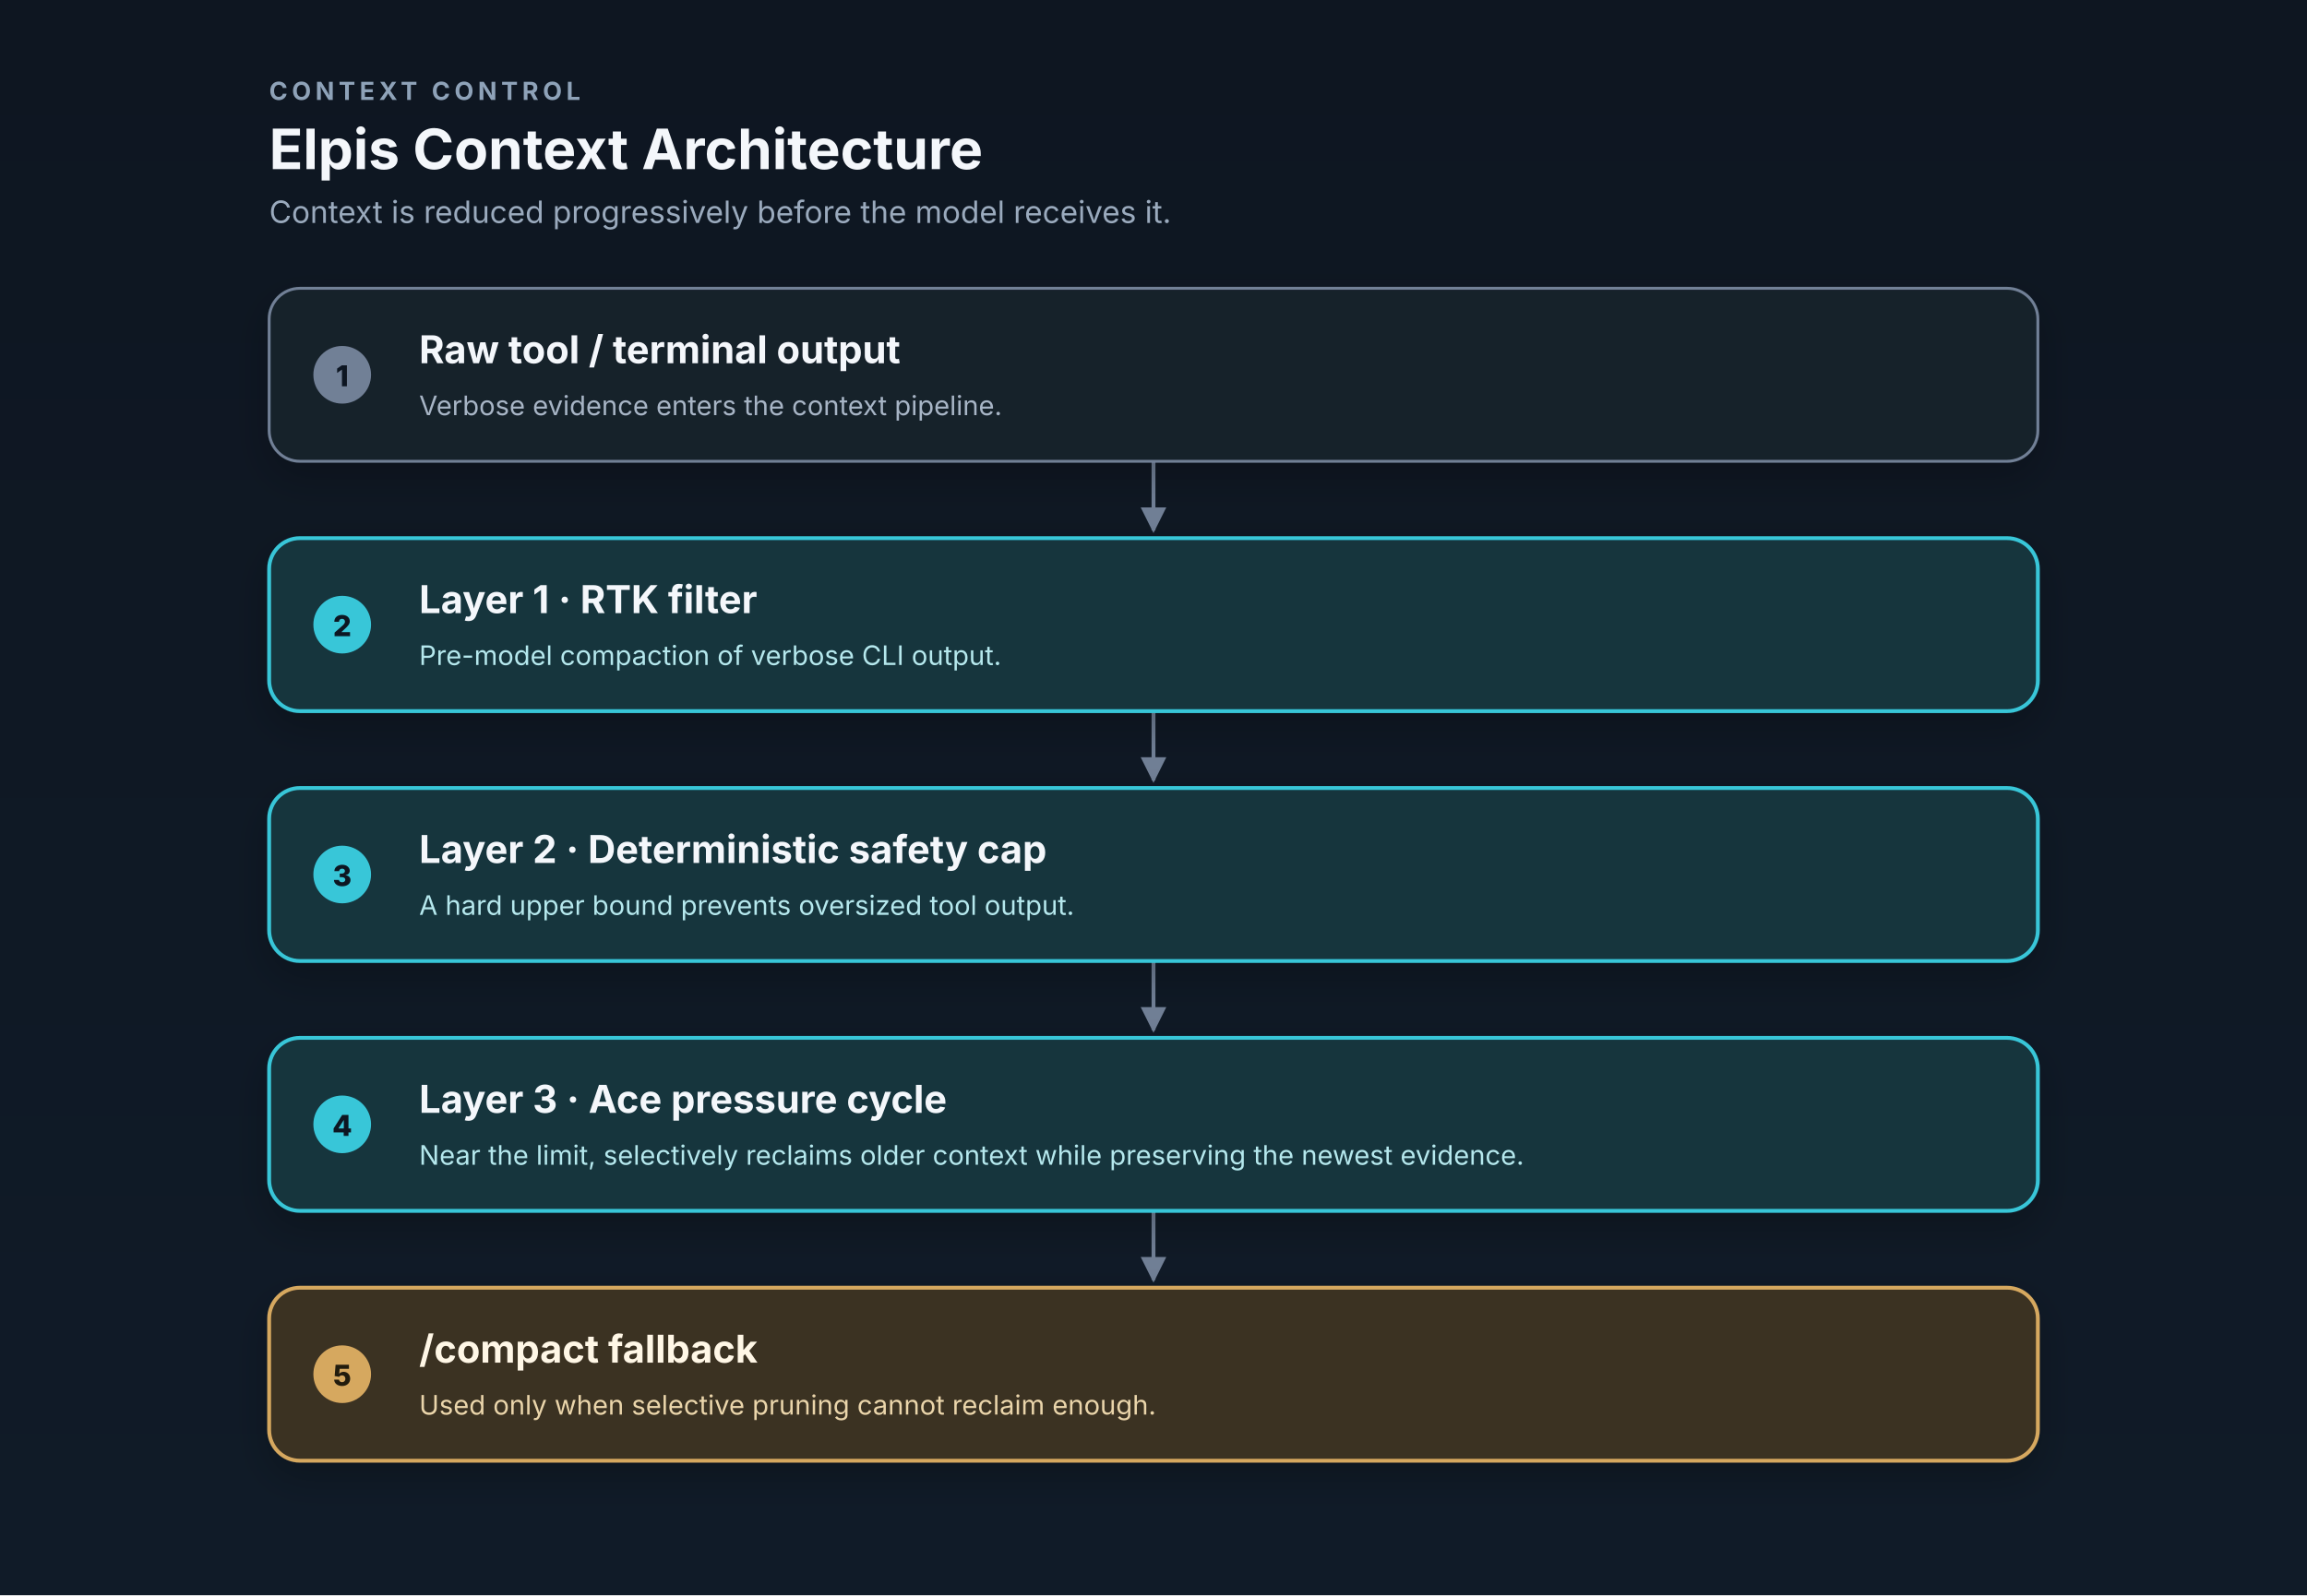
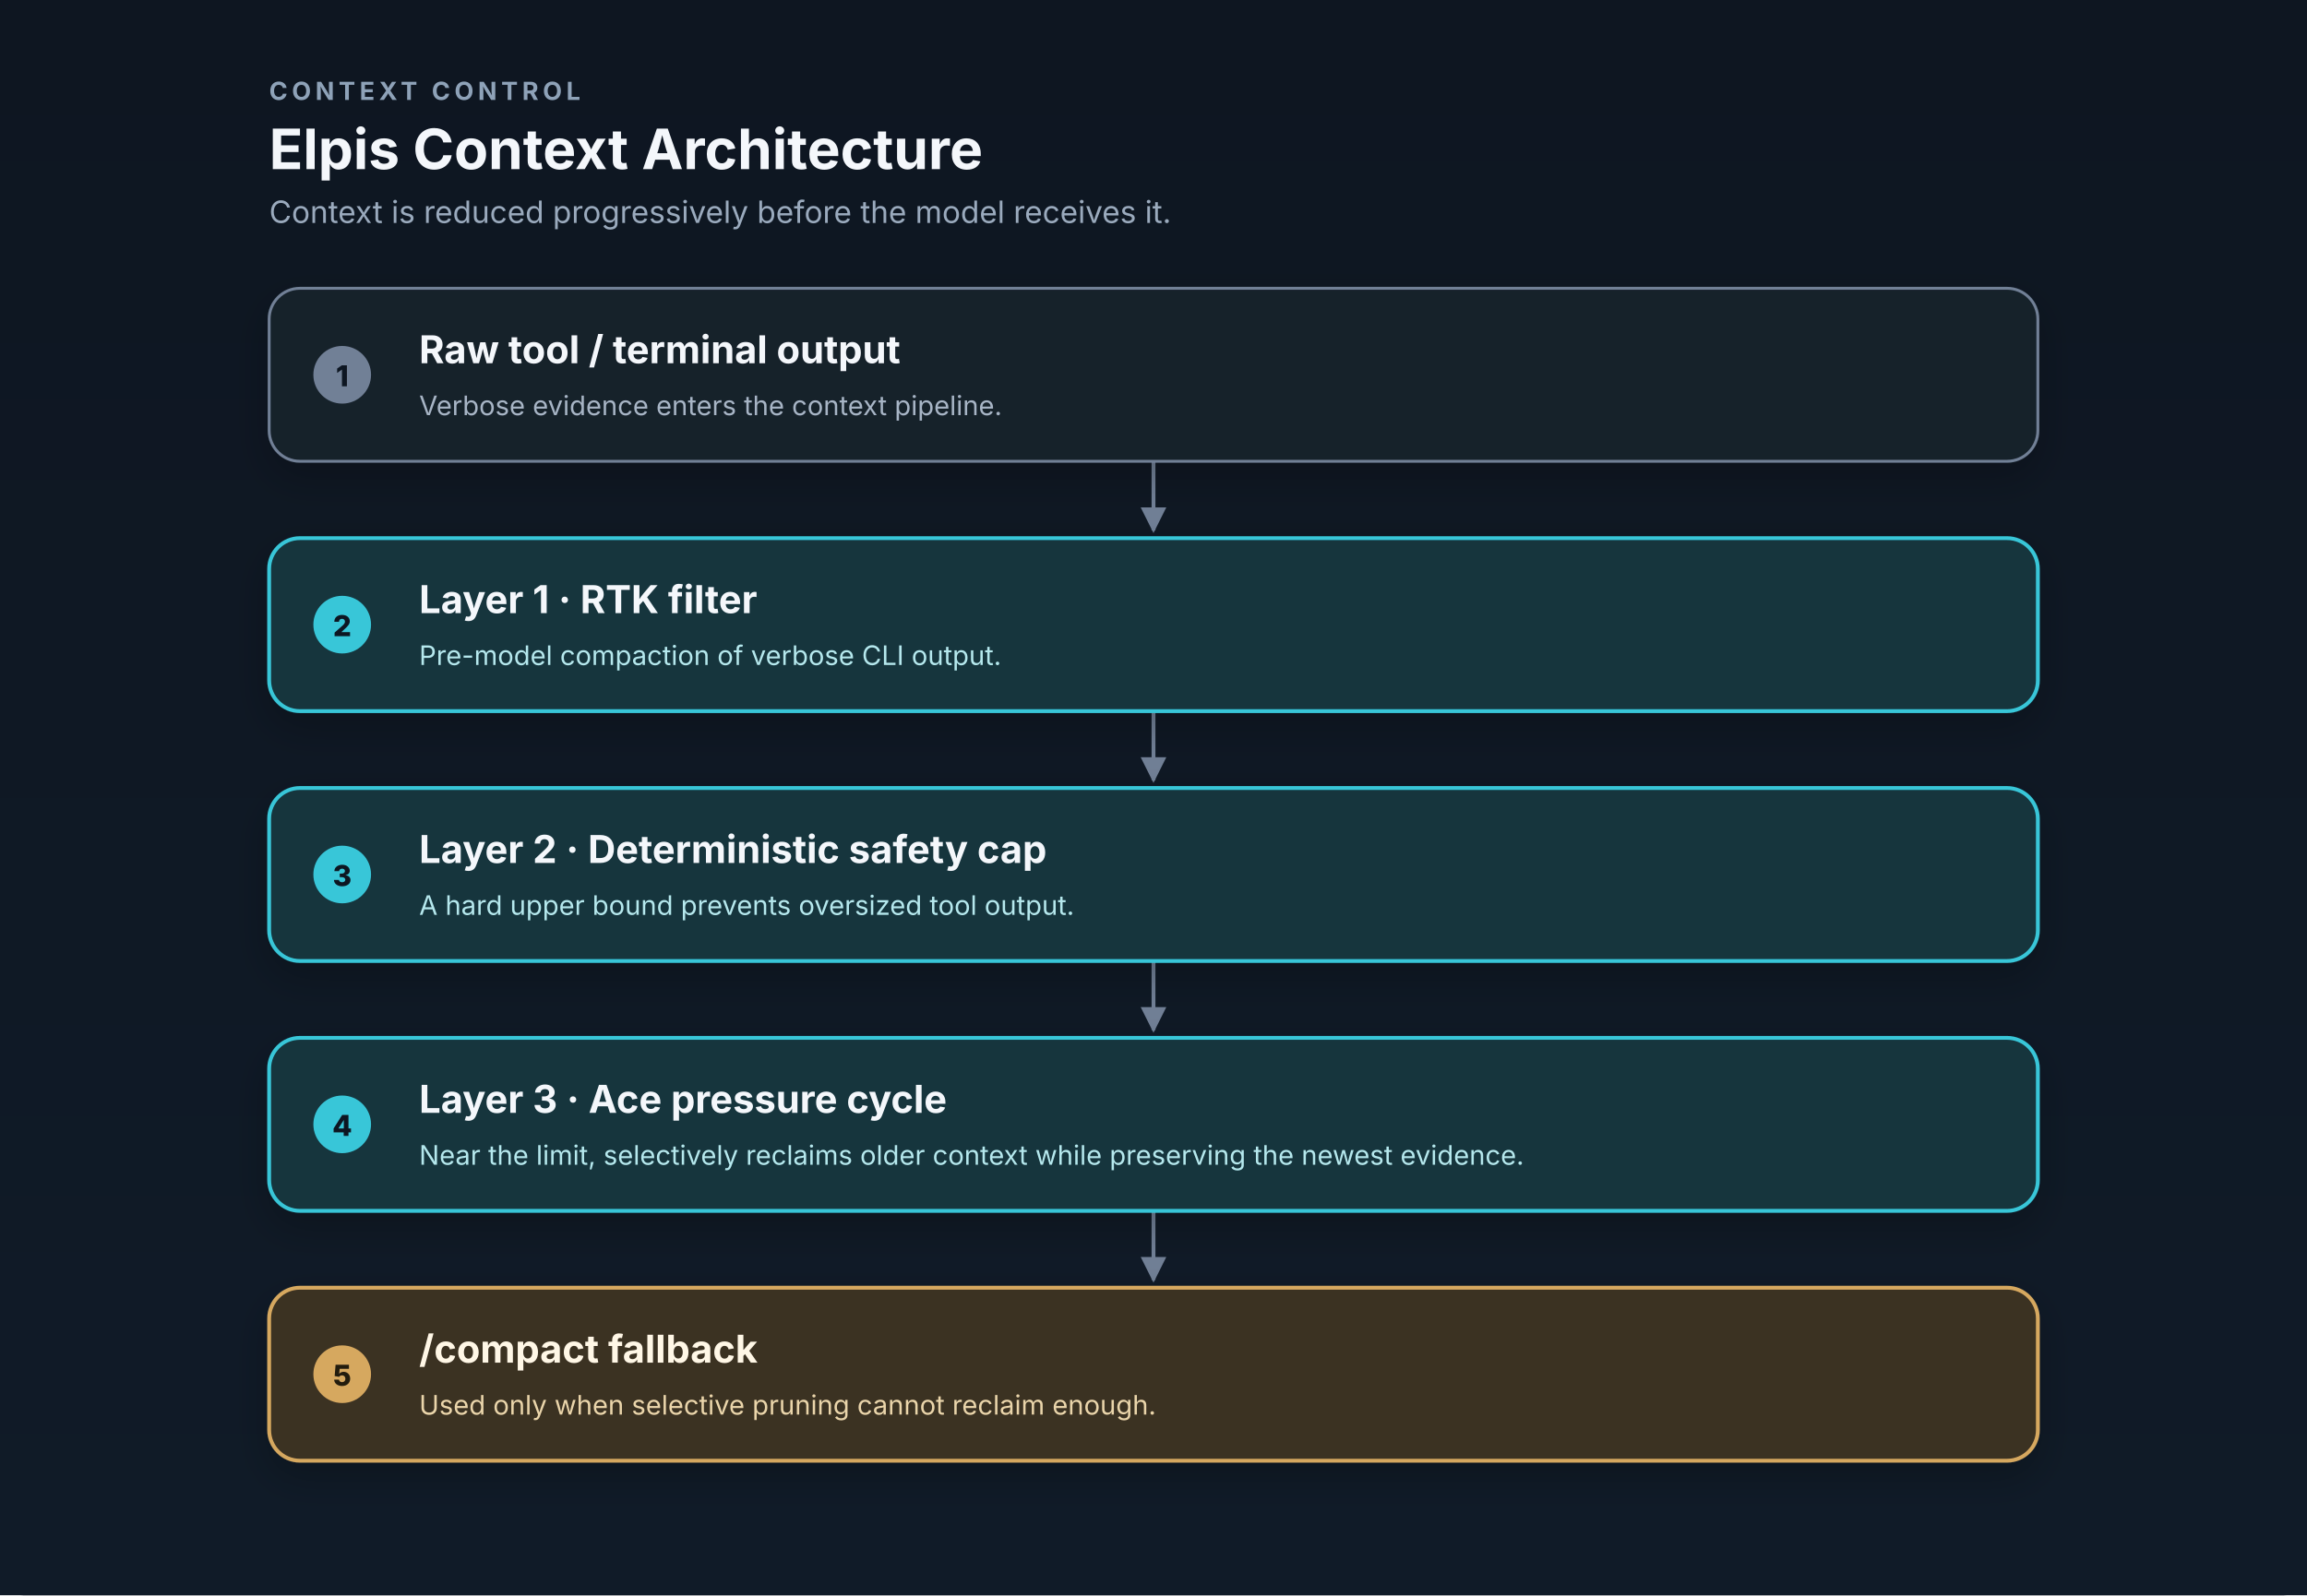
<svg xmlns="http://www.w3.org/2000/svg" width="1200" height="830" viewBox="0 0 1200 830" role="img" aria-labelledby="title desc">
+   <rect x="0" y="0" width="1200" height="830" fill="#0d1117" rx="12" />
  <defs>
    <linearGradient id="bg" x1="0" y1="0" x2="0" y2="1">
      <stop offset="0" stop-color="#0e1621" />
      <stop offset="1" stop-color="#101b28" />
    </linearGradient>
    <filter id="shadow" x="-20%" y="-20%" width="140%" height="150%">
      <feDropShadow dx="0" dy="8" stdDeviation="10" flood-color="#000000" flood-opacity="0.22" />
    </filter>
    <marker id="arrow" viewBox="0 0 12 12" refX="10" refY="6" markerWidth="8" markerHeight="8" orient="auto-start-reverse">
      <path d="M 1 1 L 11 6 L 1 11 z" fill="#718096" />
    </marker>
  </defs>
  <rect width="1200" height="830" fill="url(#bg)" />
  <text x="140" y="52" fill="#8ea2b8" font-family="Inter, ui-sans-serif, system-ui, sans-serif" font-size="13" font-weight="700" letter-spacing="2.2">CONTEXT CONTROL</text>
  <text x="140" y="88" fill="#f4f7fb" font-family="Inter, ui-sans-serif, system-ui, sans-serif" font-size="29" font-weight="700">Elpis Context Architecture</text>
  <text x="140" y="116" fill="#9aaabd" font-family="Inter, ui-sans-serif, system-ui, sans-serif" font-size="16">Context is reduced progressively before the model receives it.</text>
  <g stroke="#718096" stroke-width="2" marker-end="url(#arrow)">
    <line x1="600" y1="240" x2="600" y2="276" />
    <line x1="600" y1="370" x2="600" y2="406" />
    <line x1="600" y1="500" x2="600" y2="536" />
    <line x1="600" y1="630" x2="600" y2="666" />
  </g>
  <g filter="url(#shadow)" font-family="Inter, ui-sans-serif, system-ui, sans-serif">
    <rect x="140" y="150" width="920" height="90" rx="16" fill="#17212b" stroke="#718096" stroke-width="1.5" />
    <circle cx="178" cy="195" r="15" fill="#718096" />
    <text x="178" y="201" fill="#0e1621" font-size="15" font-weight="800" text-anchor="middle">1</text>
    <text x="218" y="189" fill="#f4f7fb" font-size="20" font-weight="700">Raw tool / terminal output</text>
    <text x="218" y="216" fill="#a7b5c5" font-size="14">Verbose evidence enters the context pipeline.</text>
    <rect x="140" y="280" width="920" height="90" rx="16" fill="#15343d" stroke="#39c6d8" stroke-width="2" />
    <circle cx="178" cy="325" r="15" fill="#39c6d8" />
    <text x="178" y="331" fill="#0e1621" font-size="15" font-weight="800" text-anchor="middle">2</text>
    <text x="218" y="319" fill="#f4f7fb" font-size="20" font-weight="700">Layer 1 · RTK filter</text>
    <text x="218" y="346" fill="#b5e8ed" font-size="14">Pre-model compaction of verbose CLI output.</text>
    <rect x="140" y="410" width="920" height="90" rx="16" fill="#15343d" stroke="#39c6d8" stroke-width="2" />
    <circle cx="178" cy="455" r="15" fill="#39c6d8" />
    <text x="178" y="461" fill="#0e1621" font-size="15" font-weight="800" text-anchor="middle">3</text>
    <text x="218" y="449" fill="#f4f7fb" font-size="20" font-weight="700">Layer 2 · Deterministic safety cap</text>
    <text x="218" y="476" fill="#b5e8ed" font-size="14">A hard upper bound prevents oversized tool output.</text>
    <rect x="140" y="540" width="920" height="90" rx="16" fill="#15343d" stroke="#39c6d8" stroke-width="2" />
    <circle cx="178" cy="585" r="15" fill="#39c6d8" />
    <text x="178" y="591" fill="#0e1621" font-size="15" font-weight="800" text-anchor="middle">4</text>
    <text x="218" y="579" fill="#f4f7fb" font-size="20" font-weight="700">Layer 3 · Ace pressure cycle</text>
    <text x="218" y="606" fill="#b5e8ed" font-size="14">Near the limit, selectively reclaims older context while preserving the newest evidence.</text>
    <rect x="140" y="670" width="920" height="90" rx="16" fill="#3a3022" stroke="#d6a85f" stroke-width="2" />
    <circle cx="178" cy="715" r="15" fill="#d6a85f" />
    <text x="178" y="721" fill="#211a10" font-size="15" font-weight="800" text-anchor="middle">5</text>
    <text x="218" y="709" fill="#fff7e6" font-size="20" font-weight="700">/compact fallback</text>
    <text x="218" y="736" fill="#ead5aa" font-size="14">Used only when selective pruning cannot reclaim enough.</text>
  </g>
</svg>
